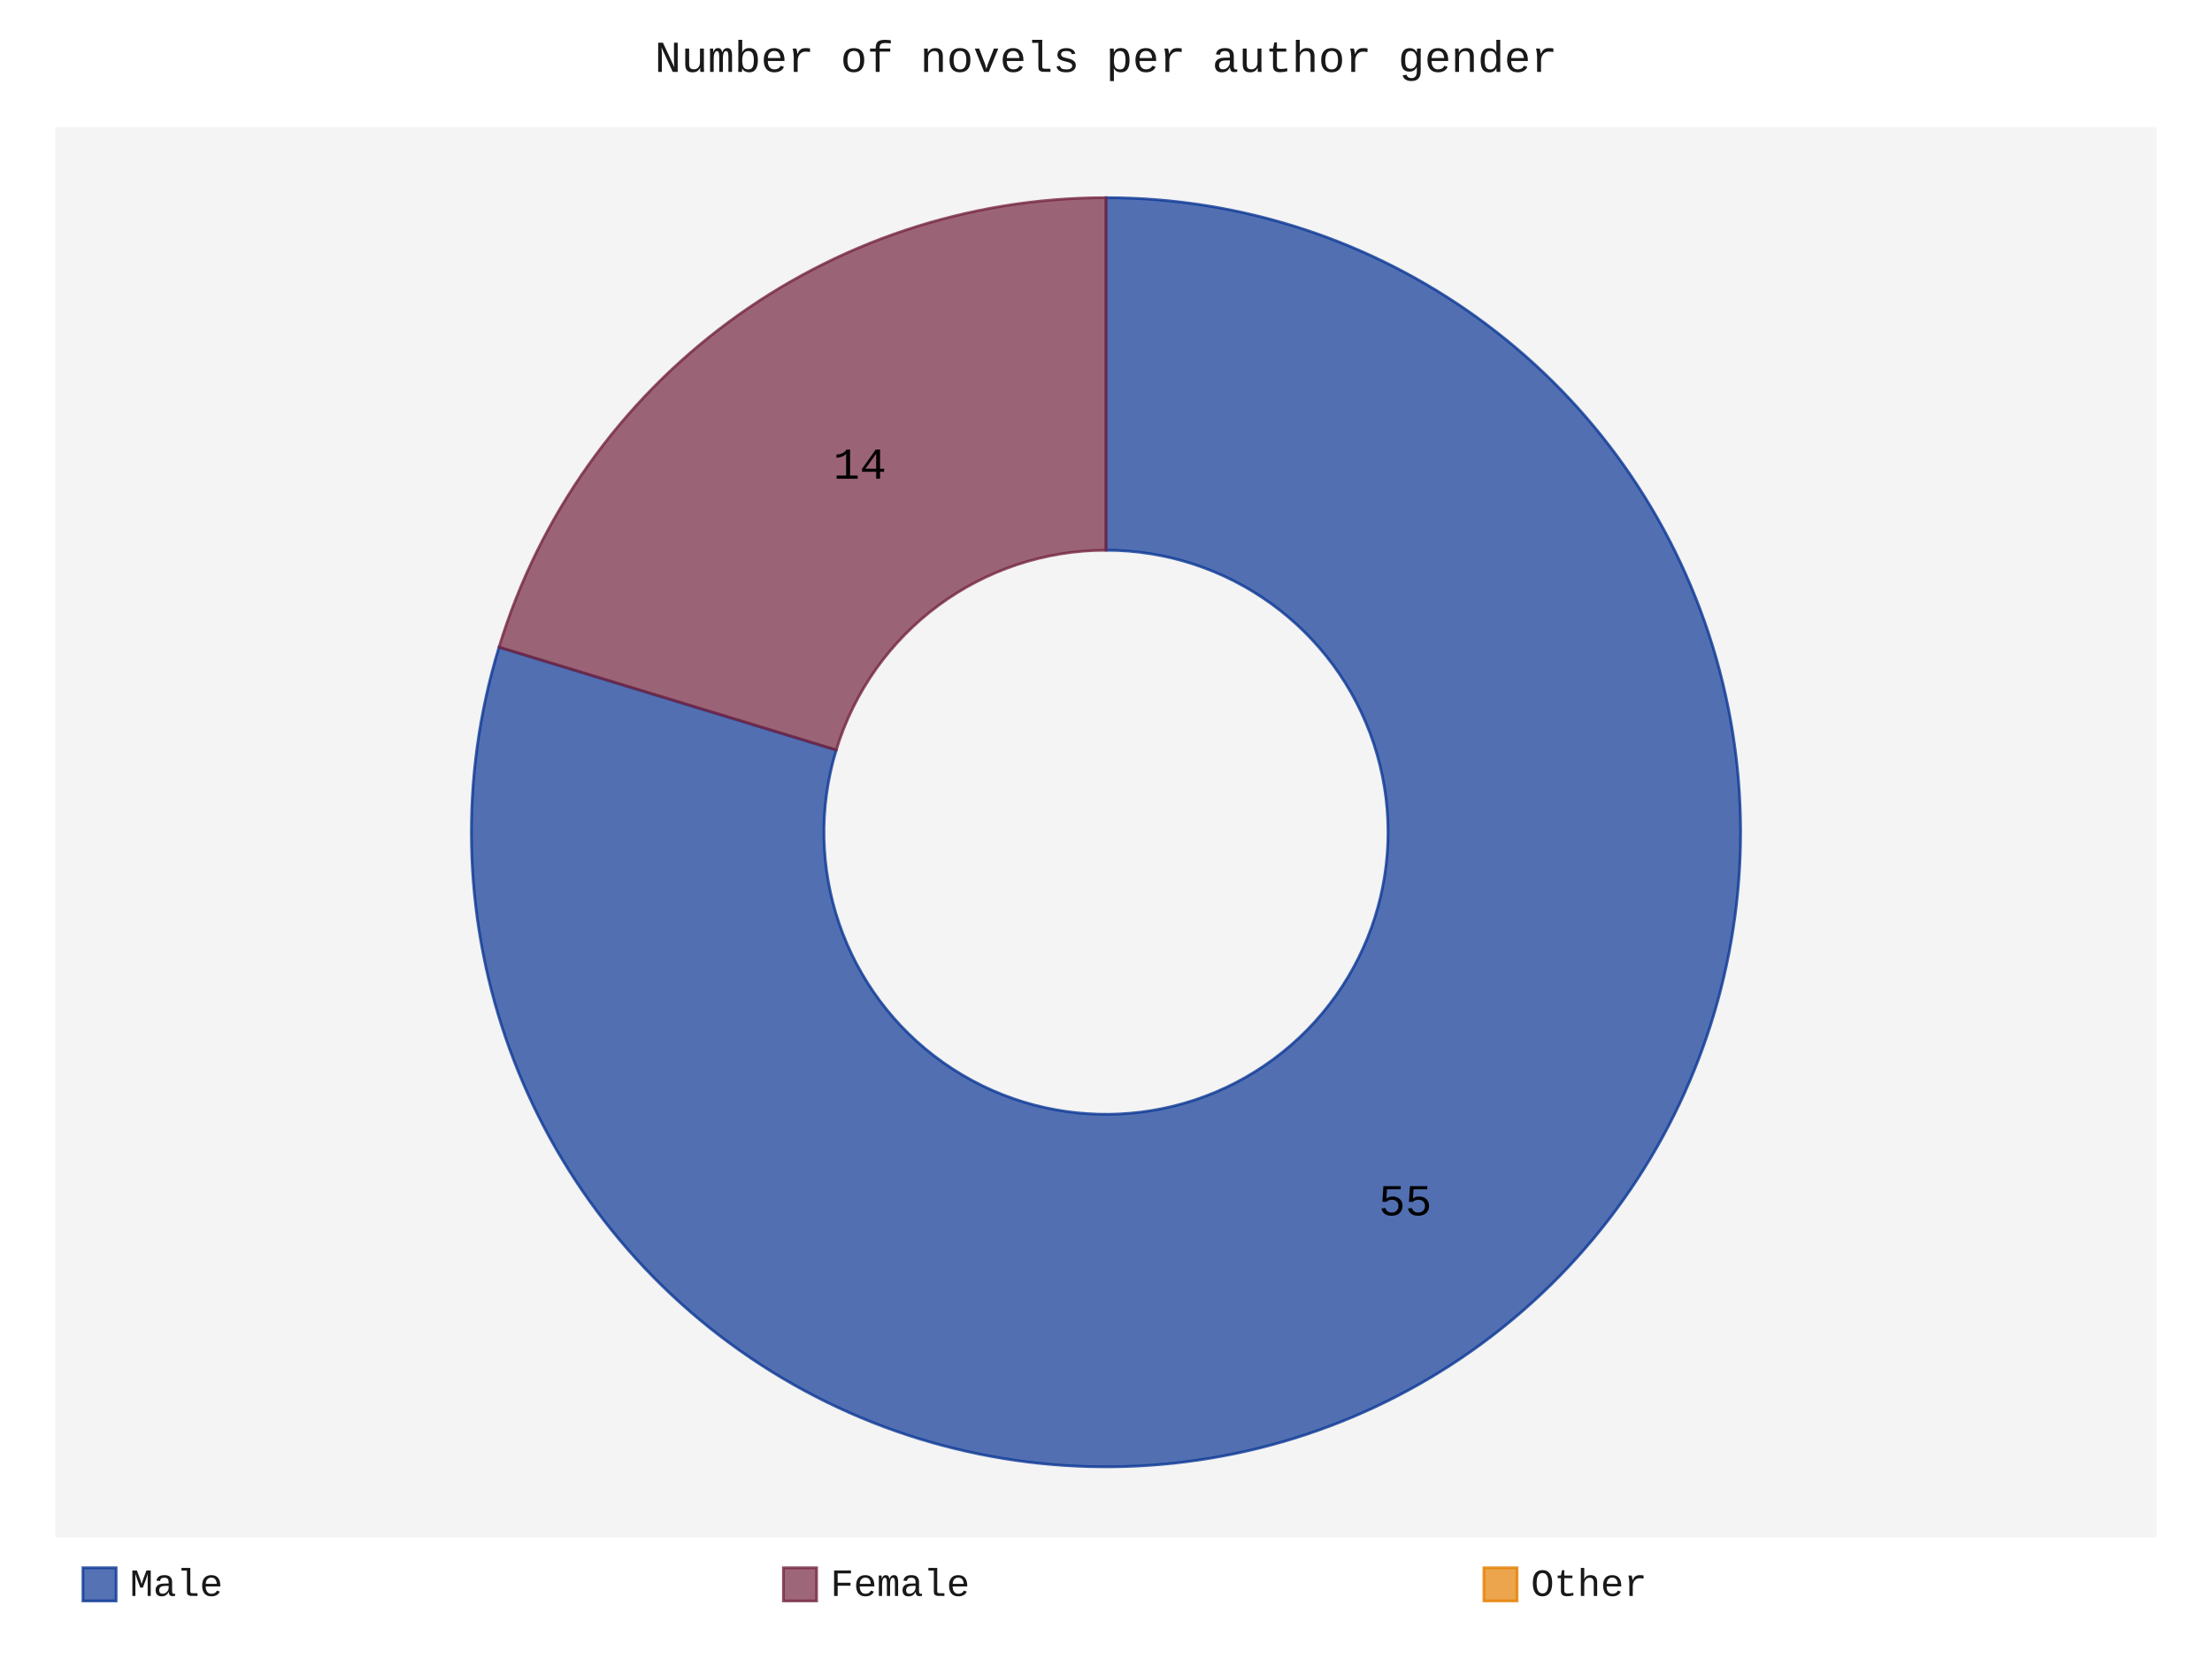
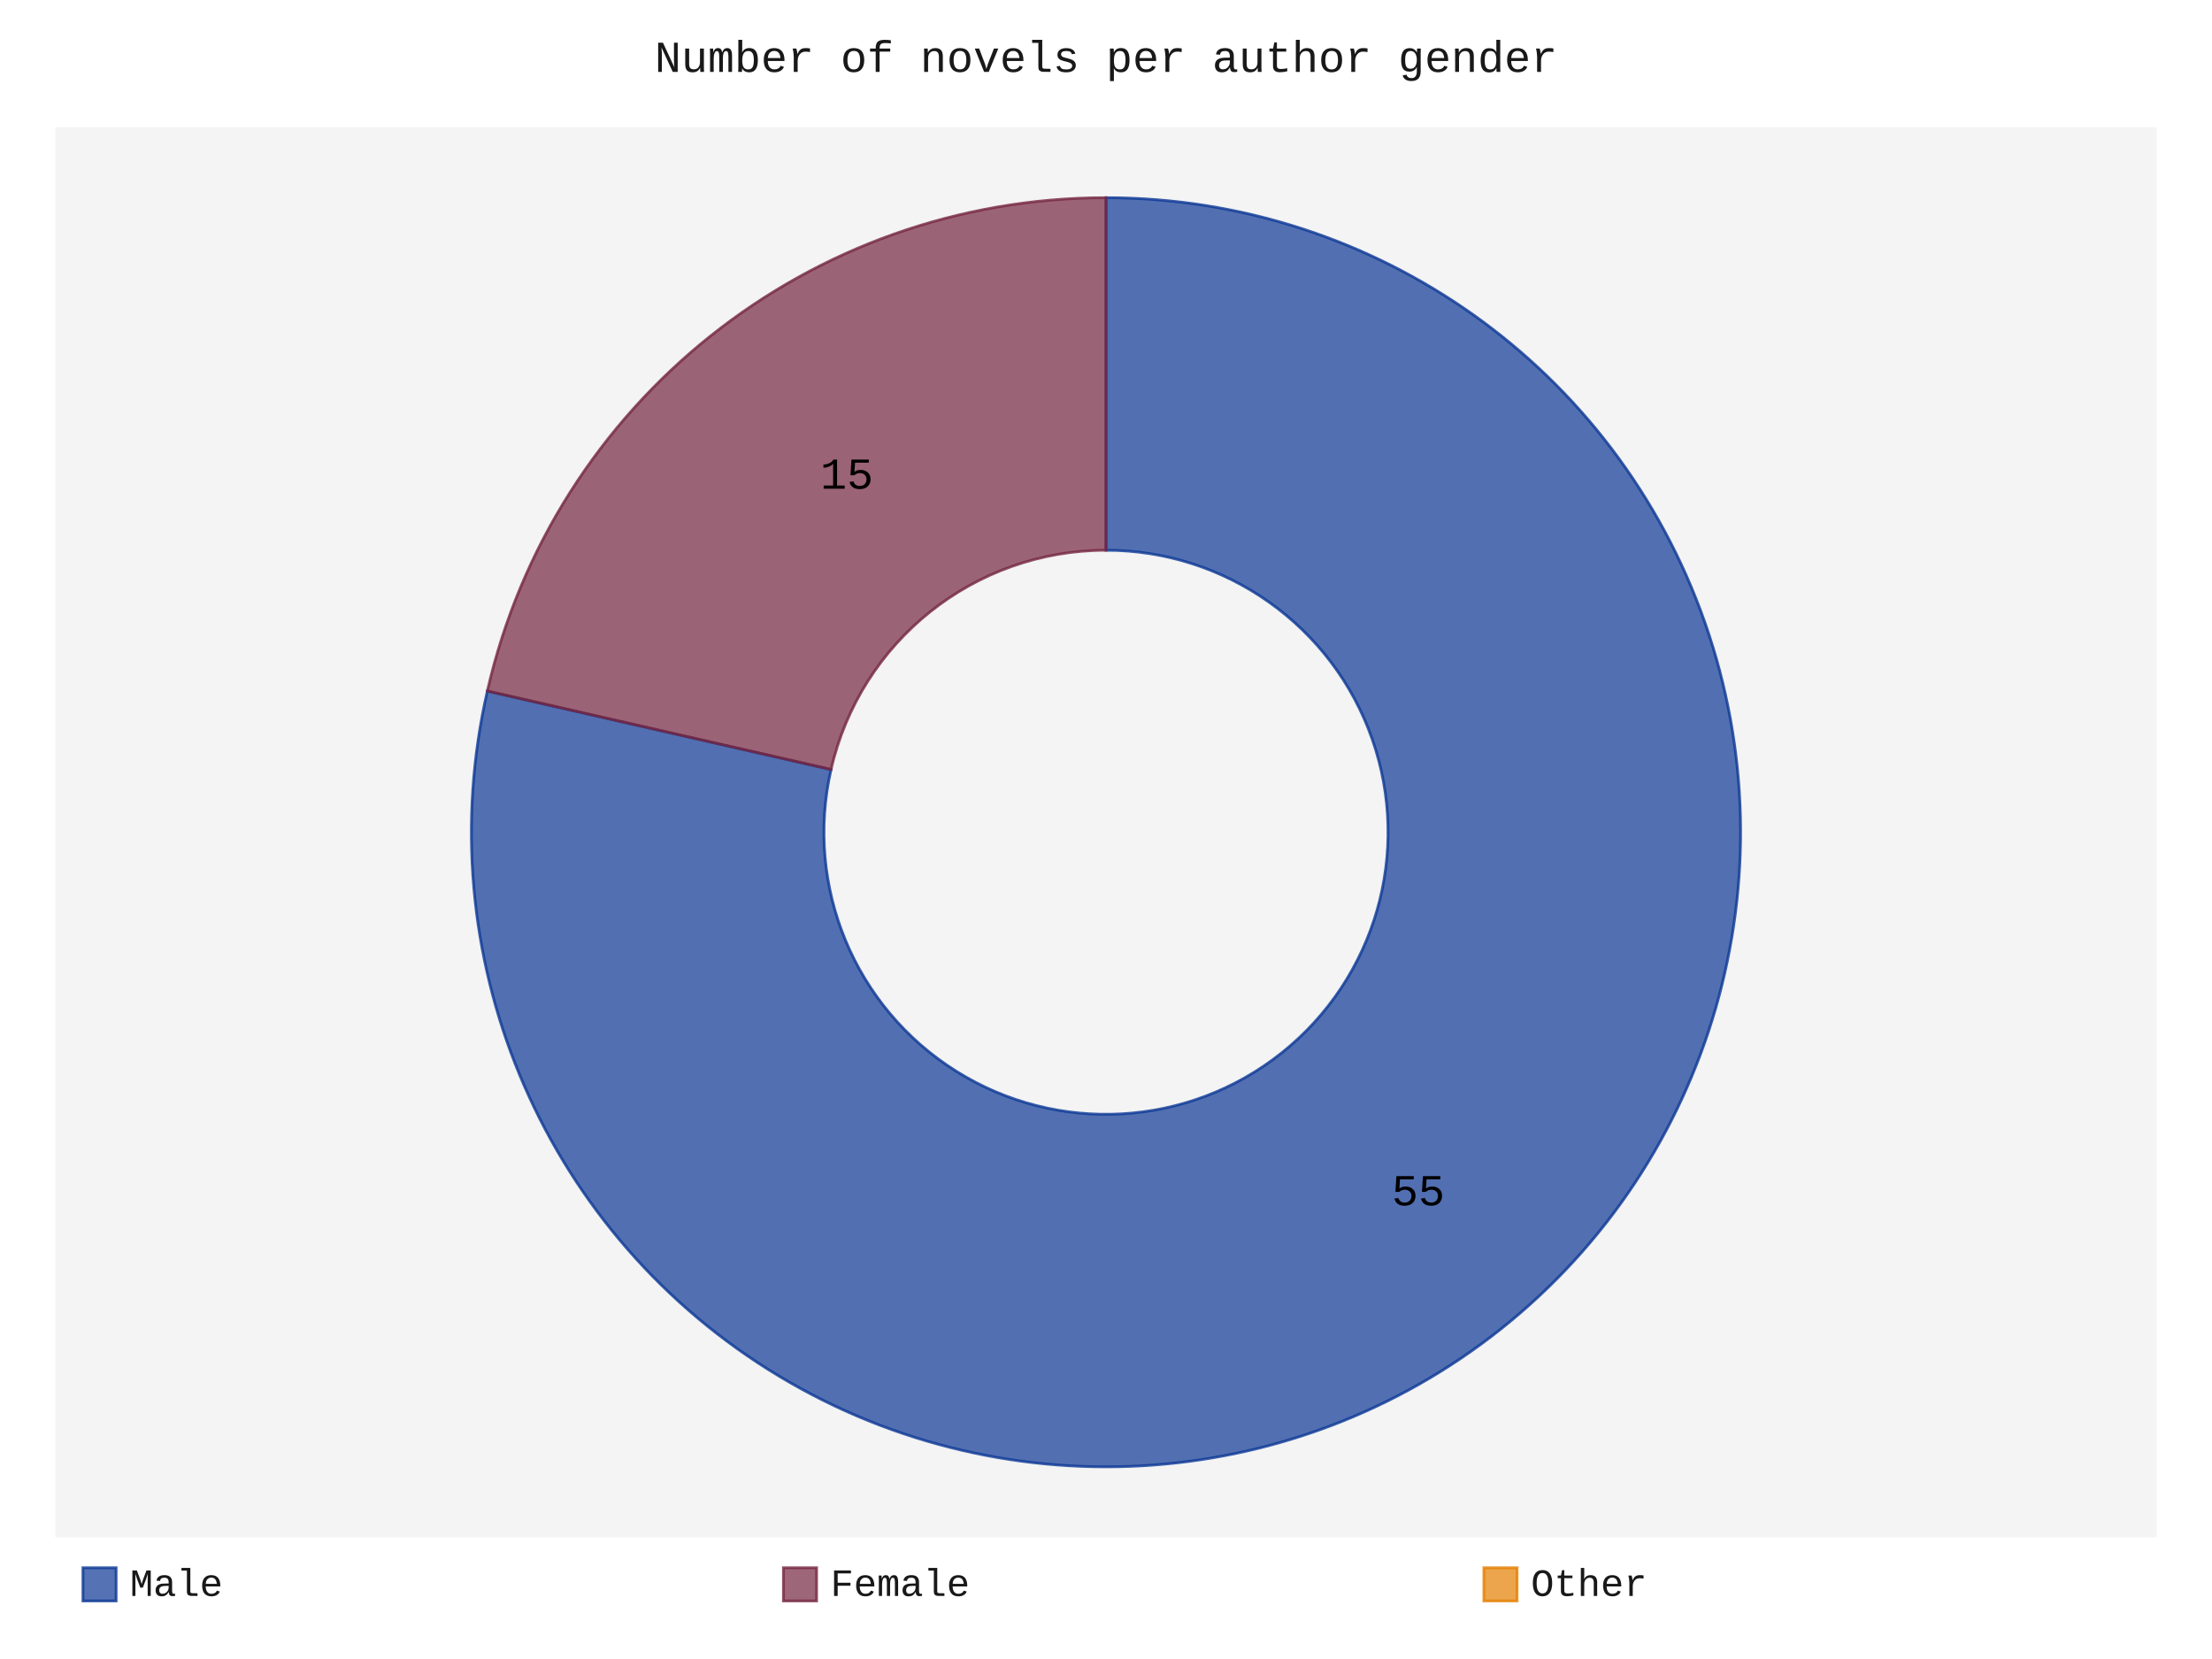
- <svg xmlns="http://www.w3.org/2000/svg" id="chart-7b192a90-3da8-483d-8760-be0f60d8c52d" class="pygal-chart" viewBox="0 0 800 600">
+ <svg xmlns="http://www.w3.org/2000/svg" id="chart-55b80e02-825f-4cdd-a91c-d33296e35cc0" class="pygal-chart" viewBox="0 0 800 600">
  <defs>
-     <style type="text/css">#chart-7b192a90-3da8-483d-8760-be0f60d8c52d{-webkit-user-select:none;-webkit-font-smoothing:antialiased;font-family:Consolas,"Liberation Mono",Menlo,Courier,monospace}#chart-7b192a90-3da8-483d-8760-be0f60d8c52d .title{font-family:Consolas,"Liberation Mono",Menlo,Courier,monospace;font-size:16px}#chart-7b192a90-3da8-483d-8760-be0f60d8c52d .legends .legend text{font-family:Consolas,"Liberation Mono",Menlo,Courier,monospace;font-size:14px}#chart-7b192a90-3da8-483d-8760-be0f60d8c52d .axis text{font-family:Consolas,"Liberation Mono",Menlo,Courier,monospace;font-size:10px}#chart-7b192a90-3da8-483d-8760-be0f60d8c52d .axis text.major{font-family:Consolas,"Liberation Mono",Menlo,Courier,monospace;font-size:10px}#chart-7b192a90-3da8-483d-8760-be0f60d8c52d .text-overlay text.value{font-family:Consolas,"Liberation Mono",Menlo,Courier,monospace;font-size:16px}#chart-7b192a90-3da8-483d-8760-be0f60d8c52d .text-overlay text.label{font-family:Consolas,"Liberation Mono",Menlo,Courier,monospace;font-size:10px}#chart-7b192a90-3da8-483d-8760-be0f60d8c52d .tooltip{font-family:Consolas,"Liberation Mono",Menlo,Courier,monospace;font-size:14px}#chart-7b192a90-3da8-483d-8760-be0f60d8c52d text.no_data{font-family:Consolas,"Liberation Mono",Menlo,Courier,monospace;font-size:64px}
- #chart-7b192a90-3da8-483d-8760-be0f60d8c52d{background-color:transparent}#chart-7b192a90-3da8-483d-8760-be0f60d8c52d path,#chart-7b192a90-3da8-483d-8760-be0f60d8c52d line,#chart-7b192a90-3da8-483d-8760-be0f60d8c52d rect,#chart-7b192a90-3da8-483d-8760-be0f60d8c52d circle{-webkit-transition:150ms;-moz-transition:150ms;transition:150ms}#chart-7b192a90-3da8-483d-8760-be0f60d8c52d .graph &gt; .background{fill:transparent}#chart-7b192a90-3da8-483d-8760-be0f60d8c52d .plot &gt; .background{fill:rgba(240,240,240,0.7)}#chart-7b192a90-3da8-483d-8760-be0f60d8c52d .graph{fill:rgba(0,0,0,0.9)}#chart-7b192a90-3da8-483d-8760-be0f60d8c52d text.no_data{fill:rgba(0,0,0,0.9)}#chart-7b192a90-3da8-483d-8760-be0f60d8c52d .title{fill:rgba(0,0,0,0.9)}#chart-7b192a90-3da8-483d-8760-be0f60d8c52d .legends .legend text{fill:rgba(0,0,0,0.9)}#chart-7b192a90-3da8-483d-8760-be0f60d8c52d .legends .legend:hover text{fill:rgba(0,0,0,0.9)}#chart-7b192a90-3da8-483d-8760-be0f60d8c52d .axis .line{stroke:rgba(0,0,0,0.9)}#chart-7b192a90-3da8-483d-8760-be0f60d8c52d .axis .guide.line{stroke:rgba(0,0,0,0.5)}#chart-7b192a90-3da8-483d-8760-be0f60d8c52d .axis .major.line{stroke:rgba(0,0,0,0.9)}#chart-7b192a90-3da8-483d-8760-be0f60d8c52d .axis text.major{fill:rgba(0,0,0,0.9)}#chart-7b192a90-3da8-483d-8760-be0f60d8c52d .axis.y .guides:hover .guide.line,#chart-7b192a90-3da8-483d-8760-be0f60d8c52d .line-graph .axis.x .guides:hover .guide.line,#chart-7b192a90-3da8-483d-8760-be0f60d8c52d .stackedline-graph .axis.x .guides:hover .guide.line,#chart-7b192a90-3da8-483d-8760-be0f60d8c52d .xy-graph .axis.x .guides:hover .guide.line{stroke:rgba(0,0,0,0.9)}#chart-7b192a90-3da8-483d-8760-be0f60d8c52d .axis .guides:hover text{fill:rgba(0,0,0,0.9)}#chart-7b192a90-3da8-483d-8760-be0f60d8c52d .reactive{fill-opacity:.7;stroke-opacity:.8}#chart-7b192a90-3da8-483d-8760-be0f60d8c52d .ci{stroke:rgba(0,0,0,0.9)}#chart-7b192a90-3da8-483d-8760-be0f60d8c52d .reactive.active,#chart-7b192a90-3da8-483d-8760-be0f60d8c52d .active .reactive{fill-opacity:.8;stroke-opacity:.9;stroke-width:4}#chart-7b192a90-3da8-483d-8760-be0f60d8c52d .ci .reactive.active{stroke-width:1.5}#chart-7b192a90-3da8-483d-8760-be0f60d8c52d .series text{fill:rgba(0,0,0,0.9)}#chart-7b192a90-3da8-483d-8760-be0f60d8c52d .tooltip rect{fill:rgba(240,240,240,0.7);stroke:rgba(0,0,0,0.9);-webkit-transition:opacity 150ms;-moz-transition:opacity 150ms;transition:opacity 150ms}#chart-7b192a90-3da8-483d-8760-be0f60d8c52d .tooltip .label{fill:rgba(0,0,0,0.9)}#chart-7b192a90-3da8-483d-8760-be0f60d8c52d .tooltip .label{fill:rgba(0,0,0,0.9)}#chart-7b192a90-3da8-483d-8760-be0f60d8c52d .tooltip .legend{font-size:.8em;fill:rgba(0,0,0,0.5)}#chart-7b192a90-3da8-483d-8760-be0f60d8c52d .tooltip .x_label{font-size:.6em;fill:rgba(0,0,0,0.9)}#chart-7b192a90-3da8-483d-8760-be0f60d8c52d .tooltip .xlink{font-size:.5em;text-decoration:underline}#chart-7b192a90-3da8-483d-8760-be0f60d8c52d .tooltip .value{font-size:1.5em}#chart-7b192a90-3da8-483d-8760-be0f60d8c52d .bound{font-size:.5em}#chart-7b192a90-3da8-483d-8760-be0f60d8c52d .max-value{font-size:.75em;fill:rgba(0,0,0,0.5)}#chart-7b192a90-3da8-483d-8760-be0f60d8c52d .map-element{fill:rgba(240,240,240,0.7);stroke:rgba(0,0,0,0.5) !important}#chart-7b192a90-3da8-483d-8760-be0f60d8c52d .map-element .reactive{fill-opacity:inherit;stroke-opacity:inherit}#chart-7b192a90-3da8-483d-8760-be0f60d8c52d .color-0,#chart-7b192a90-3da8-483d-8760-be0f60d8c52d .color-0 a:visited{stroke:rgb(12,55,149);fill:rgb(12,55,149)}#chart-7b192a90-3da8-483d-8760-be0f60d8c52d .color-1,#chart-7b192a90-3da8-483d-8760-be0f60d8c52d .color-1 a:visited{stroke:rgb(117,38,65);fill:rgb(117,38,65)}#chart-7b192a90-3da8-483d-8760-be0f60d8c52d .color-2,#chart-7b192a90-3da8-483d-8760-be0f60d8c52d .color-2 a:visited{stroke:rgb(228,127,0);fill:rgb(228,127,0)}#chart-7b192a90-3da8-483d-8760-be0f60d8c52d .text-overlay .color-0 text{fill:black}#chart-7b192a90-3da8-483d-8760-be0f60d8c52d .text-overlay .color-1 text{fill:black}#chart-7b192a90-3da8-483d-8760-be0f60d8c52d .text-overlay .color-2 text{fill:black}
- #chart-7b192a90-3da8-483d-8760-be0f60d8c52d text.no_data{text-anchor:middle}#chart-7b192a90-3da8-483d-8760-be0f60d8c52d .guide.line{fill:none}#chart-7b192a90-3da8-483d-8760-be0f60d8c52d .centered{text-anchor:middle}#chart-7b192a90-3da8-483d-8760-be0f60d8c52d .title{text-anchor:middle}#chart-7b192a90-3da8-483d-8760-be0f60d8c52d .legends .legend text{fill-opacity:1}#chart-7b192a90-3da8-483d-8760-be0f60d8c52d .axis.x text{text-anchor:middle}#chart-7b192a90-3da8-483d-8760-be0f60d8c52d .axis.x:not(.web) text[transform]{text-anchor:start}#chart-7b192a90-3da8-483d-8760-be0f60d8c52d .axis.x:not(.web) text[transform].backwards{text-anchor:end}#chart-7b192a90-3da8-483d-8760-be0f60d8c52d .axis.y text{text-anchor:end}#chart-7b192a90-3da8-483d-8760-be0f60d8c52d .axis.y text[transform].backwards{text-anchor:start}#chart-7b192a90-3da8-483d-8760-be0f60d8c52d .axis.y2 text{text-anchor:start}#chart-7b192a90-3da8-483d-8760-be0f60d8c52d .axis.y2 text[transform].backwards{text-anchor:end}#chart-7b192a90-3da8-483d-8760-be0f60d8c52d .axis .guide.line{stroke-dasharray:4,4}#chart-7b192a90-3da8-483d-8760-be0f60d8c52d .axis .major.guide.line{stroke-dasharray:6,6}#chart-7b192a90-3da8-483d-8760-be0f60d8c52d .horizontal .axis.y .guide.line,#chart-7b192a90-3da8-483d-8760-be0f60d8c52d .horizontal .axis.y2 .guide.line,#chart-7b192a90-3da8-483d-8760-be0f60d8c52d .vertical .axis.x .guide.line{opacity:0}#chart-7b192a90-3da8-483d-8760-be0f60d8c52d .horizontal .axis.always_show .guide.line,#chart-7b192a90-3da8-483d-8760-be0f60d8c52d .vertical .axis.always_show .guide.line{opacity:1 !important}#chart-7b192a90-3da8-483d-8760-be0f60d8c52d .axis.y .guides:hover .guide.line,#chart-7b192a90-3da8-483d-8760-be0f60d8c52d .axis.y2 .guides:hover .guide.line,#chart-7b192a90-3da8-483d-8760-be0f60d8c52d .axis.x .guides:hover .guide.line{opacity:1}#chart-7b192a90-3da8-483d-8760-be0f60d8c52d .axis .guides:hover text{opacity:1}#chart-7b192a90-3da8-483d-8760-be0f60d8c52d .nofill{fill:none}#chart-7b192a90-3da8-483d-8760-be0f60d8c52d .subtle-fill{fill-opacity:.2}#chart-7b192a90-3da8-483d-8760-be0f60d8c52d .dot{stroke-width:1px;fill-opacity:1}#chart-7b192a90-3da8-483d-8760-be0f60d8c52d .dot.active{stroke-width:5px}#chart-7b192a90-3da8-483d-8760-be0f60d8c52d .dot.negative{fill:transparent}#chart-7b192a90-3da8-483d-8760-be0f60d8c52d text,#chart-7b192a90-3da8-483d-8760-be0f60d8c52d tspan{stroke:none !important}#chart-7b192a90-3da8-483d-8760-be0f60d8c52d .series text.active{opacity:1}#chart-7b192a90-3da8-483d-8760-be0f60d8c52d .tooltip rect{fill-opacity:.95;stroke-width:.5}#chart-7b192a90-3da8-483d-8760-be0f60d8c52d .tooltip text{fill-opacity:1}#chart-7b192a90-3da8-483d-8760-be0f60d8c52d .showable{visibility:hidden}#chart-7b192a90-3da8-483d-8760-be0f60d8c52d .showable.shown{visibility:visible}#chart-7b192a90-3da8-483d-8760-be0f60d8c52d .gauge-background{fill:rgba(229,229,229,1);stroke:none}#chart-7b192a90-3da8-483d-8760-be0f60d8c52d .bg-lines{stroke:transparent;stroke-width:2px}</style>
+     <style type="text/css">#chart-55b80e02-825f-4cdd-a91c-d33296e35cc0{-webkit-user-select:none;-webkit-font-smoothing:antialiased;font-family:Consolas,"Liberation Mono",Menlo,Courier,monospace}#chart-55b80e02-825f-4cdd-a91c-d33296e35cc0 .title{font-family:Consolas,"Liberation Mono",Menlo,Courier,monospace;font-size:16px}#chart-55b80e02-825f-4cdd-a91c-d33296e35cc0 .legends .legend text{font-family:Consolas,"Liberation Mono",Menlo,Courier,monospace;font-size:14px}#chart-55b80e02-825f-4cdd-a91c-d33296e35cc0 .axis text{font-family:Consolas,"Liberation Mono",Menlo,Courier,monospace;font-size:10px}#chart-55b80e02-825f-4cdd-a91c-d33296e35cc0 .axis text.major{font-family:Consolas,"Liberation Mono",Menlo,Courier,monospace;font-size:10px}#chart-55b80e02-825f-4cdd-a91c-d33296e35cc0 .text-overlay text.value{font-family:Consolas,"Liberation Mono",Menlo,Courier,monospace;font-size:16px}#chart-55b80e02-825f-4cdd-a91c-d33296e35cc0 .text-overlay text.label{font-family:Consolas,"Liberation Mono",Menlo,Courier,monospace;font-size:10px}#chart-55b80e02-825f-4cdd-a91c-d33296e35cc0 .tooltip{font-family:Consolas,"Liberation Mono",Menlo,Courier,monospace;font-size:14px}#chart-55b80e02-825f-4cdd-a91c-d33296e35cc0 text.no_data{font-family:Consolas,"Liberation Mono",Menlo,Courier,monospace;font-size:64px}
+ #chart-55b80e02-825f-4cdd-a91c-d33296e35cc0{background-color:transparent}#chart-55b80e02-825f-4cdd-a91c-d33296e35cc0 path,#chart-55b80e02-825f-4cdd-a91c-d33296e35cc0 line,#chart-55b80e02-825f-4cdd-a91c-d33296e35cc0 rect,#chart-55b80e02-825f-4cdd-a91c-d33296e35cc0 circle{-webkit-transition:150ms;-moz-transition:150ms;transition:150ms}#chart-55b80e02-825f-4cdd-a91c-d33296e35cc0 .graph &gt; .background{fill:transparent}#chart-55b80e02-825f-4cdd-a91c-d33296e35cc0 .plot &gt; .background{fill:rgba(240,240,240,0.7)}#chart-55b80e02-825f-4cdd-a91c-d33296e35cc0 .graph{fill:rgba(0,0,0,0.9)}#chart-55b80e02-825f-4cdd-a91c-d33296e35cc0 text.no_data{fill:rgba(0,0,0,0.9)}#chart-55b80e02-825f-4cdd-a91c-d33296e35cc0 .title{fill:rgba(0,0,0,0.9)}#chart-55b80e02-825f-4cdd-a91c-d33296e35cc0 .legends .legend text{fill:rgba(0,0,0,0.9)}#chart-55b80e02-825f-4cdd-a91c-d33296e35cc0 .legends .legend:hover text{fill:rgba(0,0,0,0.9)}#chart-55b80e02-825f-4cdd-a91c-d33296e35cc0 .axis .line{stroke:rgba(0,0,0,0.9)}#chart-55b80e02-825f-4cdd-a91c-d33296e35cc0 .axis .guide.line{stroke:rgba(0,0,0,0.5)}#chart-55b80e02-825f-4cdd-a91c-d33296e35cc0 .axis .major.line{stroke:rgba(0,0,0,0.9)}#chart-55b80e02-825f-4cdd-a91c-d33296e35cc0 .axis text.major{fill:rgba(0,0,0,0.9)}#chart-55b80e02-825f-4cdd-a91c-d33296e35cc0 .axis.y .guides:hover .guide.line,#chart-55b80e02-825f-4cdd-a91c-d33296e35cc0 .line-graph .axis.x .guides:hover .guide.line,#chart-55b80e02-825f-4cdd-a91c-d33296e35cc0 .stackedline-graph .axis.x .guides:hover .guide.line,#chart-55b80e02-825f-4cdd-a91c-d33296e35cc0 .xy-graph .axis.x .guides:hover .guide.line{stroke:rgba(0,0,0,0.9)}#chart-55b80e02-825f-4cdd-a91c-d33296e35cc0 .axis .guides:hover text{fill:rgba(0,0,0,0.9)}#chart-55b80e02-825f-4cdd-a91c-d33296e35cc0 .reactive{fill-opacity:.7;stroke-opacity:.8}#chart-55b80e02-825f-4cdd-a91c-d33296e35cc0 .ci{stroke:rgba(0,0,0,0.9)}#chart-55b80e02-825f-4cdd-a91c-d33296e35cc0 .reactive.active,#chart-55b80e02-825f-4cdd-a91c-d33296e35cc0 .active .reactive{fill-opacity:.8;stroke-opacity:.9;stroke-width:4}#chart-55b80e02-825f-4cdd-a91c-d33296e35cc0 .ci .reactive.active{stroke-width:1.5}#chart-55b80e02-825f-4cdd-a91c-d33296e35cc0 .series text{fill:rgba(0,0,0,0.9)}#chart-55b80e02-825f-4cdd-a91c-d33296e35cc0 .tooltip rect{fill:rgba(240,240,240,0.7);stroke:rgba(0,0,0,0.9);-webkit-transition:opacity 150ms;-moz-transition:opacity 150ms;transition:opacity 150ms}#chart-55b80e02-825f-4cdd-a91c-d33296e35cc0 .tooltip .label{fill:rgba(0,0,0,0.9)}#chart-55b80e02-825f-4cdd-a91c-d33296e35cc0 .tooltip .label{fill:rgba(0,0,0,0.9)}#chart-55b80e02-825f-4cdd-a91c-d33296e35cc0 .tooltip .legend{font-size:.8em;fill:rgba(0,0,0,0.5)}#chart-55b80e02-825f-4cdd-a91c-d33296e35cc0 .tooltip .x_label{font-size:.6em;fill:rgba(0,0,0,0.9)}#chart-55b80e02-825f-4cdd-a91c-d33296e35cc0 .tooltip .xlink{font-size:.5em;text-decoration:underline}#chart-55b80e02-825f-4cdd-a91c-d33296e35cc0 .tooltip .value{font-size:1.5em}#chart-55b80e02-825f-4cdd-a91c-d33296e35cc0 .bound{font-size:.5em}#chart-55b80e02-825f-4cdd-a91c-d33296e35cc0 .max-value{font-size:.75em;fill:rgba(0,0,0,0.5)}#chart-55b80e02-825f-4cdd-a91c-d33296e35cc0 .map-element{fill:rgba(240,240,240,0.7);stroke:rgba(0,0,0,0.5) !important}#chart-55b80e02-825f-4cdd-a91c-d33296e35cc0 .map-element .reactive{fill-opacity:inherit;stroke-opacity:inherit}#chart-55b80e02-825f-4cdd-a91c-d33296e35cc0 .color-0,#chart-55b80e02-825f-4cdd-a91c-d33296e35cc0 .color-0 a:visited{stroke:rgb(12,55,149);fill:rgb(12,55,149)}#chart-55b80e02-825f-4cdd-a91c-d33296e35cc0 .color-1,#chart-55b80e02-825f-4cdd-a91c-d33296e35cc0 .color-1 a:visited{stroke:rgb(117,38,65);fill:rgb(117,38,65)}#chart-55b80e02-825f-4cdd-a91c-d33296e35cc0 .color-2,#chart-55b80e02-825f-4cdd-a91c-d33296e35cc0 .color-2 a:visited{stroke:rgb(228,127,0);fill:rgb(228,127,0)}#chart-55b80e02-825f-4cdd-a91c-d33296e35cc0 .text-overlay .color-0 text{fill:black}#chart-55b80e02-825f-4cdd-a91c-d33296e35cc0 .text-overlay .color-1 text{fill:black}#chart-55b80e02-825f-4cdd-a91c-d33296e35cc0 .text-overlay .color-2 text{fill:black}
+ #chart-55b80e02-825f-4cdd-a91c-d33296e35cc0 text.no_data{text-anchor:middle}#chart-55b80e02-825f-4cdd-a91c-d33296e35cc0 .guide.line{fill:none}#chart-55b80e02-825f-4cdd-a91c-d33296e35cc0 .centered{text-anchor:middle}#chart-55b80e02-825f-4cdd-a91c-d33296e35cc0 .title{text-anchor:middle}#chart-55b80e02-825f-4cdd-a91c-d33296e35cc0 .legends .legend text{fill-opacity:1}#chart-55b80e02-825f-4cdd-a91c-d33296e35cc0 .axis.x text{text-anchor:middle}#chart-55b80e02-825f-4cdd-a91c-d33296e35cc0 .axis.x:not(.web) text[transform]{text-anchor:start}#chart-55b80e02-825f-4cdd-a91c-d33296e35cc0 .axis.x:not(.web) text[transform].backwards{text-anchor:end}#chart-55b80e02-825f-4cdd-a91c-d33296e35cc0 .axis.y text{text-anchor:end}#chart-55b80e02-825f-4cdd-a91c-d33296e35cc0 .axis.y text[transform].backwards{text-anchor:start}#chart-55b80e02-825f-4cdd-a91c-d33296e35cc0 .axis.y2 text{text-anchor:start}#chart-55b80e02-825f-4cdd-a91c-d33296e35cc0 .axis.y2 text[transform].backwards{text-anchor:end}#chart-55b80e02-825f-4cdd-a91c-d33296e35cc0 .axis .guide.line{stroke-dasharray:4,4}#chart-55b80e02-825f-4cdd-a91c-d33296e35cc0 .axis .major.guide.line{stroke-dasharray:6,6}#chart-55b80e02-825f-4cdd-a91c-d33296e35cc0 .horizontal .axis.y .guide.line,#chart-55b80e02-825f-4cdd-a91c-d33296e35cc0 .horizontal .axis.y2 .guide.line,#chart-55b80e02-825f-4cdd-a91c-d33296e35cc0 .vertical .axis.x .guide.line{opacity:0}#chart-55b80e02-825f-4cdd-a91c-d33296e35cc0 .horizontal .axis.always_show .guide.line,#chart-55b80e02-825f-4cdd-a91c-d33296e35cc0 .vertical .axis.always_show .guide.line{opacity:1 !important}#chart-55b80e02-825f-4cdd-a91c-d33296e35cc0 .axis.y .guides:hover .guide.line,#chart-55b80e02-825f-4cdd-a91c-d33296e35cc0 .axis.y2 .guides:hover .guide.line,#chart-55b80e02-825f-4cdd-a91c-d33296e35cc0 .axis.x .guides:hover .guide.line{opacity:1}#chart-55b80e02-825f-4cdd-a91c-d33296e35cc0 .axis .guides:hover text{opacity:1}#chart-55b80e02-825f-4cdd-a91c-d33296e35cc0 .nofill{fill:none}#chart-55b80e02-825f-4cdd-a91c-d33296e35cc0 .subtle-fill{fill-opacity:.2}#chart-55b80e02-825f-4cdd-a91c-d33296e35cc0 .dot{stroke-width:1px;fill-opacity:1}#chart-55b80e02-825f-4cdd-a91c-d33296e35cc0 .dot.active{stroke-width:5px}#chart-55b80e02-825f-4cdd-a91c-d33296e35cc0 .dot.negative{fill:transparent}#chart-55b80e02-825f-4cdd-a91c-d33296e35cc0 text,#chart-55b80e02-825f-4cdd-a91c-d33296e35cc0 tspan{stroke:none !important}#chart-55b80e02-825f-4cdd-a91c-d33296e35cc0 .series text.active{opacity:1}#chart-55b80e02-825f-4cdd-a91c-d33296e35cc0 .tooltip rect{fill-opacity:.95;stroke-width:.5}#chart-55b80e02-825f-4cdd-a91c-d33296e35cc0 .tooltip text{fill-opacity:1}#chart-55b80e02-825f-4cdd-a91c-d33296e35cc0 .showable{visibility:hidden}#chart-55b80e02-825f-4cdd-a91c-d33296e35cc0 .showable.shown{visibility:visible}#chart-55b80e02-825f-4cdd-a91c-d33296e35cc0 .gauge-background{fill:rgba(229,229,229,1);stroke:none}#chart-55b80e02-825f-4cdd-a91c-d33296e35cc0 .bg-lines{stroke:transparent;stroke-width:2px}</style>
  </defs>
  <g class="graph pie-graph vertical">
    <rect class="background" height="600" width="800" x="0" y="0" />
    <g class="plot" transform="translate(20, 46)">
      <rect class="background" height="510.0" width="760" x="0" y="0" />
      <g class="series serie-0 color-0">
        <g class="slices">
          <g class="slice">
-             <path class="slice reactive tooltip-trigger" d="M380 25.5 A229.5 229.5 0 1 1 160.477 188.067 L282.434 225.252 A102 102 0 1 0 380 153 z" />
+             <path class="slice reactive tooltip-trigger" d="M380 25.5 A229.5 229.5 0 1 1 156.254 203.931 L280.557 232.303 A102 102 0 1 0 380 153 z" />
          </g>
        </g>
      </g>
      <g class="series serie-1 color-1">
        <g class="slices">
          <g class="slice">
-             <path class="slice reactive tooltip-trigger" d="M160.477 188.067 A229.5 229.5 0 0 1 380 25.5 L380 153 A102 102 0 0 0 282.434 225.252 z" />
+             <path class="slice reactive tooltip-trigger" d="M156.254 203.931 A229.5 229.5 0 0 1 380 25.5 L380 153 A102 102 0 0 0 280.557 232.303 z" />
          </g>
        </g>
      </g>
      <g class="series serie-2 color-2">
        <g class="slices">
          <g class="slice" />
        </g>
      </g>
    </g>
    <g class="titles">
      <text class="title plot_title" x="400.0" y="26">Number of novels per author gender</text>
    </g>
    <g class="plot overlay" transform="translate(20, 46)">
      <g class="series serie-0 color-0" />
      <g class="series serie-1 color-1" />
      <g class="series serie-2 color-2" />
    </g>
    <g class="plot text-overlay" transform="translate(20, 46)">
      <g class="series serie-0 color-0">
-         <text class="value" text-anchor="left" x="478.642" y="393.535">55</text>
+         <text class="value" text-anchor="left" x="483.343" y="389.922">55</text>
      </g>
      <g class="series serie-1 color-1">
-         <text class="value" text-anchor="left" x="281.358" y="127.131">14</text>
+         <text class="value" text-anchor="left" x="276.657" y="130.745">15</text>
      </g>
      <g class="series serie-2 color-2" />
    </g>
    <g class="plot tooltip-overlay" transform="translate(20, 46)">
      <g class="tooltip" style="opacity: 0" transform="translate(0 0)">
        <rect class="tooltip-box" height="0" rx="0" ry="0" width="0" />
        <g class="text" />
      </g>
    </g>
    <g class="legends" transform="translate(30, 566)">
      <g class="legend reactive activate-serie" id="activate-serie-0">
        <rect class="color-0 reactive" height="12" width="12" x="0.0" y="1.0" />
        <text x="17.0" y="11.2">Male</text>
      </g>
      <g class="legend reactive activate-serie" id="activate-serie-1">
        <rect class="color-1 reactive" height="12" width="12" x="253.333" y="1.0" />
        <text x="270.333" y="11.2">Female</text>
      </g>
      <g class="legend reactive activate-serie" id="activate-serie-2">
        <rect class="color-2 reactive" height="12" width="12" x="506.667" y="1.0" />
        <text x="523.667" y="11.2">Other</text>
      </g>
    </g>
  </g>
</svg>
